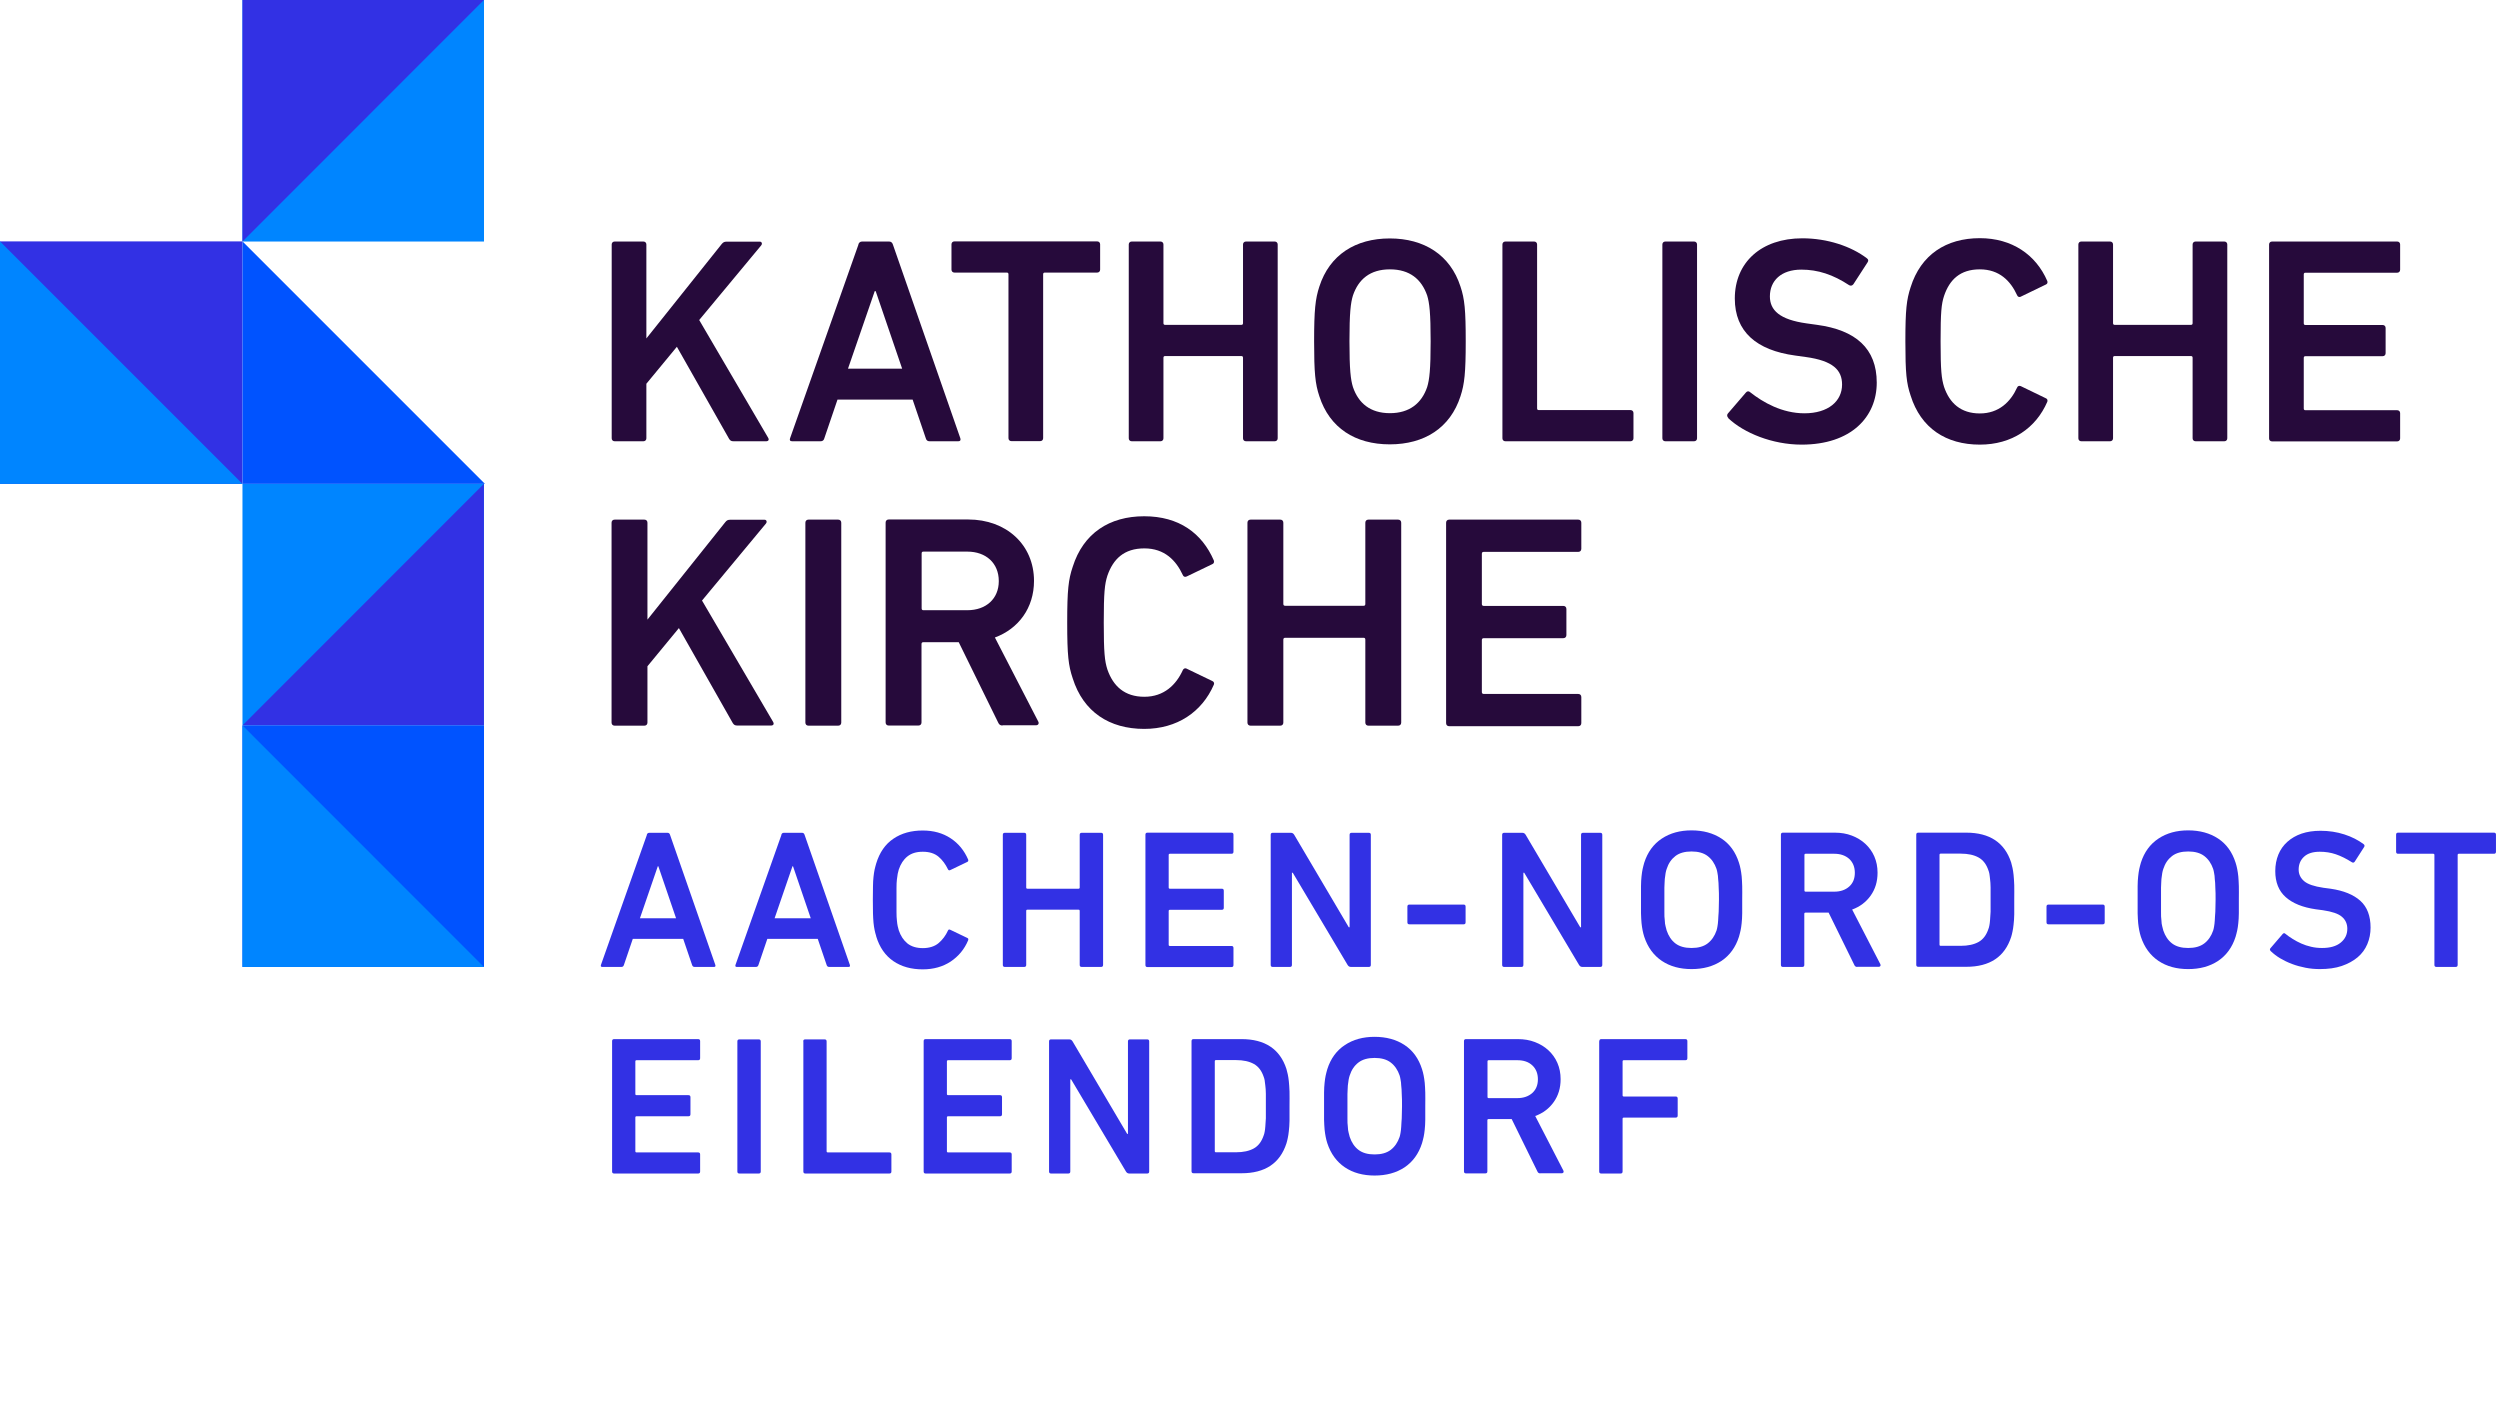
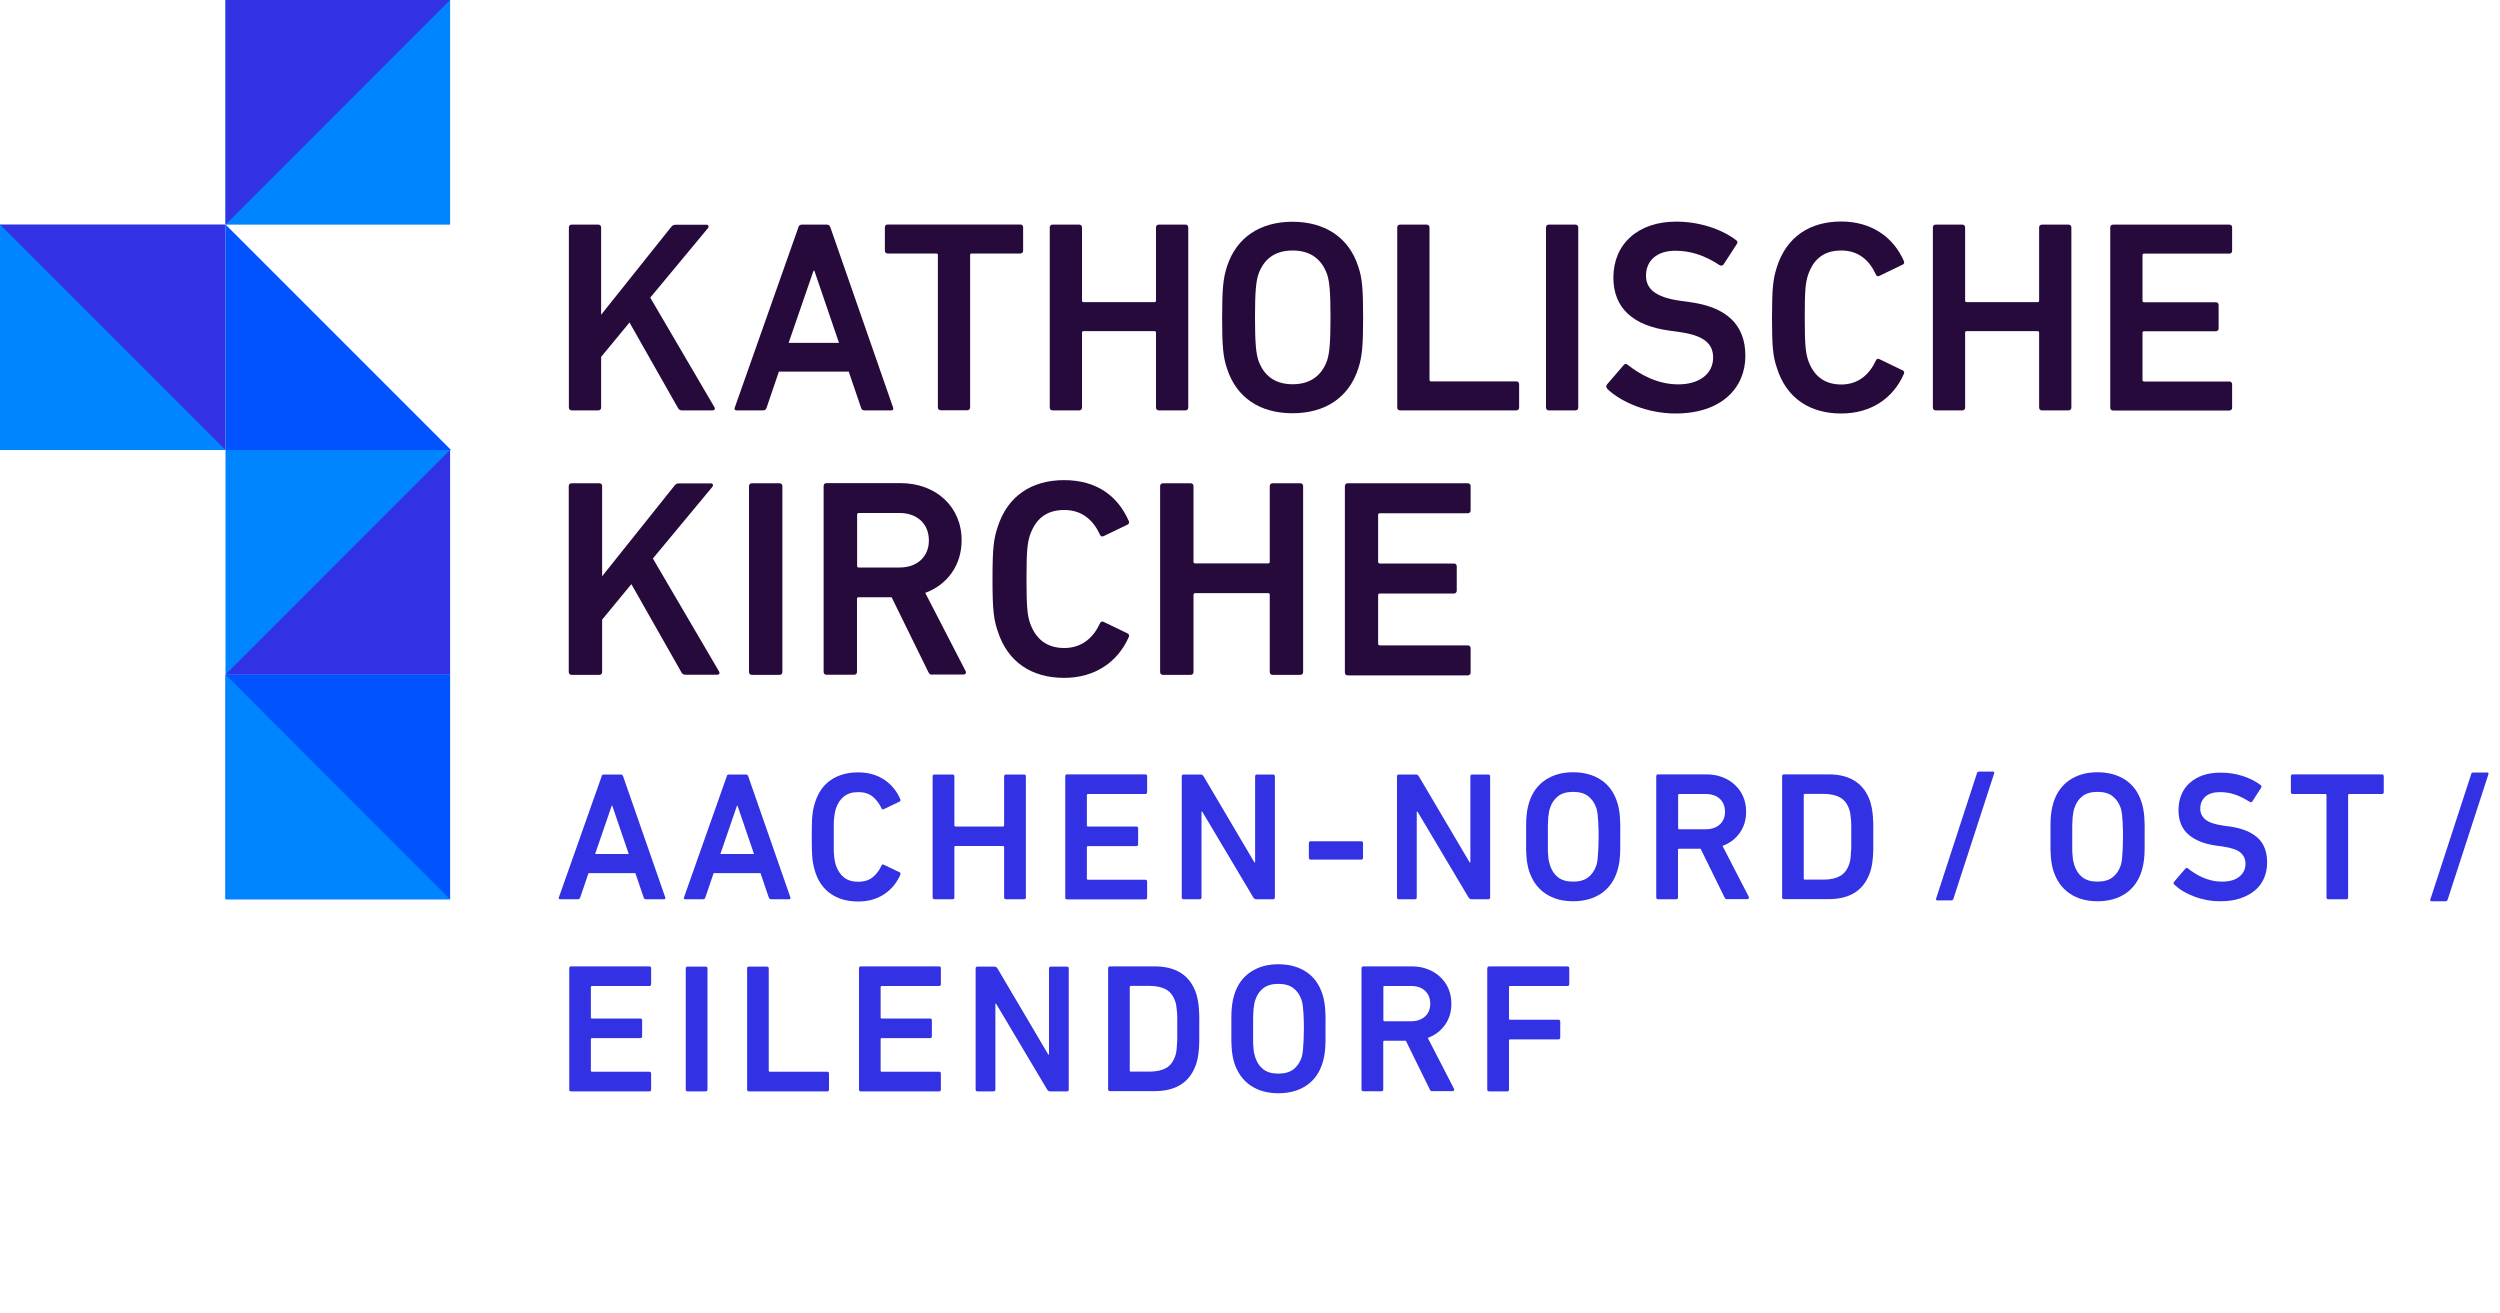
- <svg xmlns="http://www.w3.org/2000/svg" version="1.1" viewBox="0 0 186 105">
+ <svg xmlns="http://www.w3.org/2000/svg" id="Ebene_1" version="1.1" viewBox="0 0 200 105">
  <defs>
    <style>
      .st0 {
        fill: #0085ff;
      }

      .st1 {
        fill: #0053ff;
      }

      .st2 {
        fill: #3231e4;
      }

      .st3 {
        fill: #260a3b;
      }
    </style>
  </defs>
  <path class="st3" d="M45.5,38.89c0-.14.09-.23.23-.23h2.21c.14,0,.23.09.23.23v7.21l5.79-7.25c.11-.14.2-.18.36-.18h2.57c.14,0,.2.16.09.29l-4.75,5.72,5.29,9.03c.09.16.02.27-.16.27h-2.5c-.18,0-.25-.05-.34-.18l-4.01-7.07-2.34,2.84v4.19c0,.14-.09.23-.23.23h-2.21c-.14,0-.23-.09-.23-.23,0,0,0-14.87,0-14.87Z" />
  <path class="st3" d="M59.92,38.89c0-.14.09-.23.23-.23h2.21c.14,0,.23.09.23.23v14.87c0,.14-.09.23-.23.23h-2.21c-.14,0-.23-.09-.23-.23v-14.87Z" />
-   <path class="st3" d="M74.6,53.98c-.18,0-.27-.07-.34-.23l-2.93-5.97h-2.64c-.09,0-.13.05-.13.14v5.83c0,.14-.09.23-.23.23h-2.21c-.14,0-.23-.09-.23-.23v-14.87c0-.14.09-.23.23-.23h5.92c2.82,0,4.89,1.87,4.89,4.57,0,2.01-1.15,3.56-2.91,4.21l3.22,6.24c.09.16,0,.29-.16.29h-2.5l.02.02ZM74.31,43.23c0-1.33-.95-2.19-2.34-2.19h-3.27c-.09,0-.13.04-.13.14v4.08c0,.09.04.14.13.14h3.27c1.4,0,2.34-.86,2.34-2.16h0Z" />
+   <path class="st3" d="M74.6,53.98c-.18,0-.27-.07-.34-.23l-2.93-5.97h-2.64c-.09,0-.13.05-.13.14v5.83c0,.14-.09.23-.23.23h-2.21c-.14,0-.23-.09-.23-.23v-14.87c0-.14.09-.23.23-.23h5.92c2.82,0,4.89,1.87,4.89,4.57,0,2.01-1.15,3.56-2.91,4.21l3.22,6.24c.09.16,0,.29-.16.29h-2.5s.02.02.02.02ZM74.31,43.23c0-1.33-.95-2.19-2.34-2.19h-3.27c-.09,0-.13.04-.13.14v4.08c0,.09.04.14.13.14h3.27c1.4,0,2.34-.86,2.34-2.16h0Z" />
  <path class="st3" d="M79.4,46.32c0-2.43.09-3.2.41-4.15.79-2.5,2.73-3.76,5.32-3.76s4.3,1.26,5.18,3.29c.04.11,0,.23-.11.27l-1.91.92c-.14.07-.25,0-.29-.11-.5-1.08-1.35-1.98-2.86-1.98s-2.32.79-2.75,2.03c-.2.63-.27,1.24-.27,3.49s.07,2.86.27,3.49c.43,1.24,1.28,2.03,2.75,2.03s2.37-.9,2.86-1.98c.05-.11.16-.18.29-.11l1.91.92c.11.05.16.16.11.27-.88,2.03-2.73,3.29-5.18,3.29-2.59,0-4.53-1.26-5.32-3.76-.32-.95-.41-1.71-.41-4.14h0Z" />
-   <path class="st3" d="M92.81,38.89c0-.14.09-.23.23-.23h2.21c.14,0,.23.09.23.23v6.04c0,.09.04.14.14.14h5.83c.09,0,.13-.04.13-.14v-6.04c0-.14.09-.23.23-.23h2.21c.14,0,.23.09.23.23v14.87c0,.14-.09.23-.23.23h-2.21c-.14,0-.23-.09-.23-.23v-6.17c0-.09-.04-.14-.13-.14h-5.83c-.09,0-.14.05-.14.14v6.17c0,.14-.09.23-.23.23h-2.21c-.14,0-.23-.09-.23-.23v-14.87Z" />
-   <path class="st3" d="M107.59,38.89c0-.14.09-.23.23-.23h9.6c.14,0,.23.09.23.23v1.94c0,.14-.09.23-.23.23h-7.03c-.09,0-.14.04-.14.14v3.74c0,.09.05.14.14.14h5.92c.14,0,.23.09.23.23v1.94c0,.14-.09.23-.23.23h-5.92c-.09,0-.14.05-.14.14v3.87c0,.09.05.14.14.14h7.03c.14,0,.23.09.23.23v1.94c0,.14-.09.23-.23.23h-9.6c-.14,0-.23-.09-.23-.23v-14.91Z" />
-   <path class="st3" d="M45.51,18.19c0-.13.09-.22.22-.22h2.14c.13,0,.22.09.22.22v6.99l5.61-7.03c.11-.13.2-.17.35-.17h2.49c.13,0,.2.15.09.28l-4.61,5.55,5.13,8.76c.09.15.02.26-.15.26h-2.42c-.17,0-.24-.04-.33-.17l-3.89-6.86-2.27,2.75v4.06c0,.13-.09.22-.22.22h-2.14c-.13,0-.22-.09-.22-.22,0,0,0-14.42,0-14.42Z" />
+   <path class="st3" d="M92.81,38.89c0-.14.09-.23.23-.23h2.21c.14,0,.23.09.23.23v6.04c0,.09.04.14.14.14h5.83c.09,0,.13-.04.13-.14v-6.04c0-.14.09-.23.23-.23h2.21c.14,0,.23.09.23.23v14.87c0,.14-.09.23-.23.23h-2.21c-.14,0-.23-.09-.23-.23v-6.17c0-.09-.04-.14-.13-.14h-5.83c-.09,0-.14.05-.14.14v6.17c0,.14-.09.23-.23.23h-2.21c-.14,0-.23-.09-.23-.23,0,0,0-14.87,0-14.87Z" />
+   <path class="st3" d="M107.59,38.89c0-.14.09-.23.23-.23h9.6c.14,0,.23.09.23.23v1.94c0,.14-.09.23-.23.23h-7.03c-.09,0-.14.04-.14.14v3.74c0,.09.05.14.14.14h5.92c.14,0,.23.09.23.23v1.94c0,.14-.09.23-.23.23h-5.92c-.09,0-.14.05-.14.14v3.87c0,.09.05.14.14.14h7.03c.14,0,.23.09.23.23v1.94c0,.14-.09.23-.23.23h-9.6c-.14,0-.23-.09-.23-.23,0,0,0-14.91,0-14.91Z" />
+   <path class="st3" d="M45.51,18.19c0-.13.09-.22.22-.22h2.14c.13,0,.22.09.22.22v6.99l5.61-7.03c.11-.13.2-.17.35-.17h2.49c.13,0,.2.15.09.28l-4.61,5.55,5.13,8.76c.09.15.02.26-.15.26h-2.42c-.17,0-.24-.04-.33-.17l-3.89-6.86-2.27,2.75v4.06c0,.13-.09.22-.22.22h-2.14c-.13,0-.22-.09-.22-.22v-14.42Z" />
  <path class="st3" d="M63.86,18.19c.04-.13.13-.22.28-.22h2.01c.15,0,.24.09.28.22l5.02,14.42c.04.13,0,.22-.15.22h-2.14c-.15,0-.24-.07-.28-.22l-.98-2.88h-5.59l-.98,2.88c-.04.15-.13.22-.28.22h-2.12c-.15,0-.2-.09-.15-.22l5.09-14.42h0ZM67.12,27.43l-1.97-5.77h-.07l-1.99,5.77h4.03Z" />
  <path class="st3" d="M75.25,32.82c-.13,0-.22-.09-.22-.22v-12.19c0-.09-.04-.13-.13-.13h-3.89c-.13,0-.22-.09-.22-.22v-1.88c0-.13.09-.22.22-.22h10.62c.13,0,.22.09.22.22v1.88c0,.13-.09.22-.22.22h-3.89c-.09,0-.13.04-.13.13v12.19c0,.13-.09.22-.22.22h-2.14Z" />
-   <path class="st3" d="M83.98,18.19c0-.13.09-.22.22-.22h2.14c.13,0,.22.09.22.22v5.85c0,.09.04.13.13.13h5.66c.09,0,.13-.04.13-.13v-5.85c0-.13.09-.22.22-.22h2.14c.13,0,.22.09.22.22v14.42c0,.13-.09.22-.22.22h-2.14c-.13,0-.22-.09-.22-.22v-5.99c0-.09-.04-.13-.13-.13h-5.66c-.09,0-.13.04-.13.13v5.99c0,.13-.09.22-.22.22h-2.14c-.13,0-.22-.09-.22-.22,0,0,0-14.42,0-14.42Z" />
+   <path class="st3" d="M83.98,18.19c0-.13.09-.22.22-.22h2.14c.13,0,.22.09.22.22v5.85c0,.09.04.13.13.13h5.66c.09,0,.13-.04.13-.13v-5.85c0-.13.09-.22.22-.22h2.14c.13,0,.22.09.22.22v14.42c0,.13-.09.22-.22.22h-2.14c-.13,0-.22-.09-.22-.22v-5.99c0-.09-.04-.13-.13-.13h-5.66c-.09,0-.13.04-.13.13v5.99c0,.13-.09.22-.22.22h-2.14c-.13,0-.22-.09-.22-.22v-14.42Z" />
  <path class="st3" d="M98.16,29.48c-.31-.92-.39-1.75-.39-4.08s.09-3.17.39-4.08c.76-2.36,2.69-3.58,5.24-3.58s4.5,1.22,5.26,3.58c.31.92.39,1.75.39,4.08s-.09,3.17-.39,4.08c-.76,2.36-2.69,3.58-5.26,3.58s-4.48-1.22-5.24-3.58ZM106.18,28.8c.17-.55.26-1.31.26-3.41s-.09-2.86-.26-3.41c-.42-1.2-1.29-1.94-2.77-1.94s-2.34.74-2.75,1.94c-.17.55-.26,1.29-.26,3.41s.09,2.86.26,3.41c.41,1.2,1.29,1.94,2.75,1.94s2.36-.74,2.77-1.94Z" />
  <path class="st3" d="M111.78,18.19c0-.13.09-.22.22-.22h2.14c.13,0,.22.09.22.22v12.19c0,.09.04.13.13.13h6.82c.13,0,.22.09.22.22v1.88c0,.13-.09.22-.22.22h-9.31c-.13,0-.22-.09-.22-.22v-14.42h0Z" />
  <path class="st3" d="M123.68,18.19c0-.13.09-.22.22-.22h2.14c.13,0,.22.09.22.22v14.42c0,.13-.09.22-.22.22h-2.14c-.13,0-.22-.09-.22-.22v-14.42Z" />
  <path class="st3" d="M128.59,31.1c-.09-.09-.13-.22-.04-.33l1.35-1.57c.09-.11.22-.11.31-.02.96.76,2.38,1.57,4.04,1.57,1.77,0,2.8-.9,2.8-2.14,0-1.07-.66-1.77-2.71-2.05l-.79-.11c-2.86-.39-4.48-1.77-4.48-4.24,0-2.69,1.97-4.48,5.02-4.48,1.86,0,3.63.59,4.81,1.49.11.09.13.17.04.31l-1.05,1.62c-.09.11-.2.13-.31.07-1.2-.79-2.32-1.16-3.56-1.16-1.51,0-2.34.83-2.34,1.99,0,1.03.72,1.73,2.73,2.01l.79.11c2.86.39,4.43,1.75,4.43,4.3s-1.9,4.61-5.59,4.61c-2.18,0-4.3-.87-5.46-1.97h.01Z" />
-   <path class="st3" d="M141.76,25.39c0-2.36.09-3.1.39-4.02.76-2.42,2.64-3.65,5.15-3.65,2.38,0,4.17,1.22,5.02,3.19.04.11,0,.22-.11.26l-1.86.9c-.13.07-.24,0-.28-.11-.48-1.05-1.31-1.92-2.77-1.92s-2.25.76-2.66,1.97c-.2.61-.26,1.2-.26,3.39s.07,2.77.26,3.39c.41,1.2,1.24,1.97,2.66,1.97s2.29-.87,2.77-1.92c.04-.11.15-.17.28-.11l1.86.9c.11.04.15.15.11.26-.85,1.97-2.64,3.19-5.02,3.19-2.51,0-4.39-1.22-5.15-3.65-.31-.92-.39-1.66-.39-4.02v-.02Z" />
+   <path class="st3" d="M141.76,25.39c0-2.36.09-3.1.39-4.02.76-2.42,2.64-3.65,5.15-3.65,2.38,0,4.17,1.22,5.02,3.19.04.11,0,.22-.11.26l-1.86.9c-.13.07-.24,0-.28-.11-.48-1.05-1.31-1.92-2.77-1.92s-2.25.76-2.66,1.97c-.2.61-.26,1.2-.26,3.39s.07,2.77.26,3.39c.41,1.2,1.24,1.97,2.66,1.97s2.29-.87,2.77-1.92c.04-.11.15-.17.28-.11l1.86.9c.11.04.15.15.11.26-.85,1.97-2.64,3.19-5.02,3.19-2.51,0-4.39-1.22-5.15-3.65-.31-.92-.39-1.66-.39-4.02,0,0,0-.02,0-.02Z" />
  <path class="st3" d="M154.63,18.19c0-.13.09-.22.22-.22h2.14c.13,0,.22.09.22.22v5.85c0,.09.04.13.13.13h5.66c.09,0,.13-.04.13-.13v-5.85c0-.13.09-.22.22-.22h2.14c.13,0,.22.09.22.22v14.42c0,.13-.09.22-.22.22h-2.14c-.13,0-.22-.09-.22-.22v-5.99c0-.09-.04-.13-.13-.13h-5.66c-.09,0-.13.04-.13.13v5.99c0,.13-.09.22-.22.22h-2.14c-.13,0-.22-.09-.22-.22v-14.42Z" />
  <path class="st3" d="M168.82,18.19c0-.13.09-.22.22-.22h9.31c.13,0,.22.09.22.22v1.88c0,.13-.09.22-.22.22h-6.82c-.09,0-.13.04-.13.13v3.63c0,.09.04.13.13.13h5.74c.13,0,.22.09.22.22v1.88c0,.13-.09.22-.22.22h-5.74c-.09,0-.13.04-.13.13v3.76c0,.09.04.13.13.13h6.82c.13,0,.22.09.22.22v1.88c0,.13-.09.22-.22.22h-9.31c-.13,0-.22-.09-.22-.22v-14.42h0Z" />
  <g>
    <rect class="st2" y="17.96" width="18.04" height="18.04" />
    <polygon class="st0" points="0 17.96 0 36 18.04 36 0 17.96" />
  </g>
  <g>
    <rect class="st0" x="18.04" width="17.97" height="17.97" />
    <polyline class="st2" points="36 0 18.04 0 18.04 17.97" />
  </g>
  <g>
    <rect class="st0" x="18.04" y="36" width="17.97" height="17.97" />
    <polyline class="st2" points="18.04 53.97 36 53.97 36 36" />
  </g>
  <g>
    <rect class="st1" x="18.04" y="53.97" width="17.97" height="17.97" />
    <polyline class="st0" points="36 71.94 18.04 71.94 18.04 53.97" />
  </g>
  <polygon class="st1" points="18.04 36 36.08 36 18.04 17.96 18.04 36" />
  <g>
-     <path class="st2" d="M48.12,62.11c.03-.1.09-.15.19-.15h1.35c.1,0,.16.05.19.15l3.37,9.68c.03.1,0,.15-.1.15h-1.44c-.1,0-.16-.05-.19-.15l-.66-1.94h-3.75l-.66,1.94c-.03.1-.09.15-.19.15h-1.42c-.1,0-.13-.05-.1-.15l3.42-9.68h0ZM50.3,68.32l-1.32-3.87h-.04l-1.33,3.87h2.7,0Z" />
-     <path class="st2" d="M58.13,62.11c.03-.1.09-.15.19-.15h1.35c.1,0,.16.05.19.15l3.37,9.68c.03.1,0,.15-.1.15h-1.44c-.1,0-.16-.05-.19-.15l-.66-1.94h-3.75l-.66,1.94c-.03.1-.09.15-.19.15h-1.42c-.1,0-.13-.05-.1-.15l3.42-9.68h0ZM60.32,68.32l-1.32-3.87h-.04l-1.33,3.87h2.7,0Z" />
-     <path class="st2" d="M65.19,69.65c-.05-.16-.09-.31-.12-.46-.03-.15-.06-.33-.08-.53s-.03-.44-.04-.71c0-.27-.01-.6-.01-1.01s0-.72.01-1c0-.27.02-.51.04-.71.02-.2.05-.38.08-.53s.08-.31.12-.46c.25-.82.68-1.44,1.28-1.84.6-.41,1.33-.61,2.18-.61.8,0,1.49.19,2.08.58.58.38,1.01.91,1.3,1.58.03.09,0,.15-.07.18l-1.25.6c-.09.05-.15.02-.19-.07-.17-.35-.39-.66-.68-.91s-.68-.38-1.18-.38-.86.12-1.15.35c-.29.23-.5.56-.64.97-.03.11-.06.21-.08.32s-.04.25-.06.42-.03.38-.03.62v1.83c0,.24.01.44.03.61s.03.31.06.42.05.22.08.31c.14.41.35.73.64.97.29.23.67.35,1.15.35s.89-.13,1.18-.38.52-.56.68-.91c.04-.1.1-.12.19-.07l1.25.6c.08.03.1.09.07.18-.28.67-.72,1.19-1.3,1.58-.58.38-1.27.58-2.08.58-.85,0-1.58-.2-2.18-.61s-1.03-1.02-1.28-1.84v-.02Z" />
+     <path class="st2" d="M48.12,62.11c.03-.1.09-.15.19-.15h1.35c.1,0,.16.05.19.15l3.37,9.68c.03.1,0,.15-.1.15h-1.44c-.1,0-.16-.05-.19-.15l-.66-1.94h-3.75l-.66,1.94c-.03.1-.09.15-.19.15h-1.42c-.1,0-.13-.05-.1-.15l3.42-9.68h-.01ZM50.3,68.32l-1.32-3.87h-.04l-1.33,3.87h2.7,0Z" />
+     <path class="st2" d="M58.13,62.11c.03-.1.09-.15.19-.15h1.35c.1,0,.16.05.19.15l3.37,9.68c.03.1,0,.15-.1.15h-1.44c-.1,0-.16-.05-.19-.15l-.66-1.94h-3.75l-.66,1.94c-.03.1-.09.15-.19.15h-1.42c-.1,0-.13-.05-.1-.15l3.42-9.68h-.01ZM60.32,68.32l-1.32-3.87h-.04l-1.33,3.87h2.7,0Z" />
+     <path class="st2" d="M65.19,69.65c-.05-.16-.09-.31-.12-.46-.03-.15-.06-.33-.08-.53s-.03-.44-.04-.71c0-.27-.01-.6-.01-1.01s0-.72.01-1c0-.27.02-.51.04-.71.02-.2.05-.38.08-.53s.08-.31.12-.46c.25-.82.68-1.44,1.28-1.84.6-.41,1.33-.61,2.18-.61.8,0,1.49.19,2.08.58.58.38,1.01.91,1.3,1.58.03.09,0,.15-.07.18l-1.25.6c-.09.05-.15.02-.19-.07-.17-.35-.39-.66-.68-.91s-.68-.38-1.18-.38-.86.12-1.15.35-.5.56-.64.97c-.03.11-.06.21-.08.32s-.04.25-.06.42-.03.38-.03.62v1.83c0,.24.01.44.03.61s.03.31.06.42.05.22.08.31c.14.41.35.73.64.97.29.23.67.35,1.15.35s.89-.13,1.18-.38.52-.56.68-.91c.04-.1.1-.12.19-.07l1.25.6c.08.03.1.09.07.18-.28.67-.72,1.19-1.3,1.58-.58.38-1.27.58-2.08.58-.85,0-1.58-.2-2.18-.61s-1.03-1.02-1.28-1.84v-.02Z" />
    <path class="st2" d="M74.61,62.11c0-.1.05-.15.15-.15h1.44c.1,0,.15.05.15.15v3.92c0,.06.03.09.09.09h3.8c.06,0,.09-.03.09-.09v-3.92c0-.1.05-.15.15-.15h1.44c.1,0,.15.05.15.15v9.68c0,.1-.05.15-.15.15h-1.44c-.1,0-.15-.05-.15-.15v-4.02c0-.06-.03-.09-.09-.09h-3.8c-.06,0-.09.03-.09.09v4.02c0,.1-.05.15-.15.15h-1.44c-.1,0-.15-.05-.15-.15v-9.68Z" />
    <path class="st2" d="M85.22,62.1c0-.1.05-.15.15-.15h6.25c.1,0,.15.05.15.15v1.27c0,.1-.05.15-.15.15h-4.58c-.06,0-.09.03-.09.09v2.42c0,.06.03.09.09.09h3.86c.1,0,.15.05.15.15v1.27c0,.1-.05.15-.15.15h-3.86c-.06,0-.09.03-.09.09v2.51c0,.06.03.09.09.09h4.58c.1,0,.15.05.15.15v1.27c0,.1-.05.15-.15.15h-6.25c-.1,0-.15-.05-.15-.15v-9.69h0Z" />
-     <path class="st2" d="M94.54,62.11c0-.1.05-.15.15-.15h1.35c.11,0,.19.05.25.15l4.06,6.88h.06v-6.88c0-.1.05-.15.15-.15h1.28c.1,0,.15.05.15.15v9.68c0,.1-.05.15-.15.15h-1.33c-.11,0-.19-.05-.25-.15l-4.08-6.86h-.06v6.86c0,.1-.05.15-.15.15h-1.28c-.1,0-.15-.05-.15-.15v-9.68Z" />
+     <path class="st2" d="M94.54,62.11c0-.1.05-.15.15-.15h1.35c.11,0,.19.05.25.15l4.06,6.88h.06v-6.88c0-.1.05-.15.15-.15h1.28c.1,0,.15.05.15.15v9.68c0,.1-.05.15-.15.15h-1.33c-.11,0-.19-.05-.25-.15l-4.08-6.86h-.06v6.86c0,.1-.05.15-.15.15h-1.28c-.1,0-.15-.05-.15-.15,0,0,0-9.68,0-9.68Z" />
+     <path class="st2" d="M158.14,61.88c.03-.1.09-.15.19-.15h1.1c.1,0,.13.05.1.15l-3.25,10c-.03.1-.09.15-.19.15h-1.1c-.1,0-.13-.05-.1-.15l3.26-10h0Z" />
    <path class="st2" d="M104.71,68.62v-1.17c0-.1.05-.15.15-.15h4.03c.1,0,.15.05.15.15v1.17c0,.1-.05.15-.15.15h-4.03c-.1,0-.15-.05-.15-.15Z" />
-     <path class="st2" d="M111.76,62.11c0-.1.05-.15.15-.15h1.35c.11,0,.19.05.25.15l4.06,6.88h.06v-6.88c0-.1.05-.15.15-.15h1.28c.1,0,.15.05.15.15v9.68c0,.1-.05.15-.15.15h-1.33c-.11,0-.19-.05-.25-.15l-4.08-6.86h-.06v6.86c0,.1-.05.15-.15.15h-1.28c-.1,0-.15-.05-.15-.15v-9.68Z" />
-     <path class="st2" d="M125.85,72.1c-.86,0-1.6-.2-2.21-.61s-1.05-1.01-1.31-1.8c-.05-.16-.09-.31-.12-.47s-.06-.34-.08-.54c-.02-.21-.03-.45-.04-.73,0-.28,0-.61,0-1.01s0-.73,0-1.01.02-.52.04-.73c.02-.21.05-.39.08-.54.03-.16.08-.31.12-.47.25-.79.69-1.39,1.31-1.8s1.35-.61,2.21-.61,1.61.2,2.23.61,1.05,1.01,1.3,1.8c.05.16.09.31.12.47s.06.34.08.54c.02.21.03.45.04.73s0,.61,0,1.01,0,.73,0,1.01c0,.28-.02.52-.04.73-.02.21-.05.39-.08.54-.03.16-.08.31-.12.47-.25.79-.69,1.39-1.3,1.8-.62.41-1.36.61-2.23.61ZM125.85,70.53c.5,0,.9-.11,1.2-.34.3-.23.52-.55.66-.96.03-.09.05-.19.07-.31s.04-.26.05-.44c0-.18.03-.39.04-.64,0-.25.02-.55.02-.9s0-.65-.02-.9c0-.25-.02-.46-.04-.64,0-.18-.03-.32-.05-.44s-.04-.22-.07-.31c-.14-.41-.36-.73-.66-.96-.3-.23-.7-.34-1.2-.34s-.9.11-1.2.34c-.3.23-.52.55-.65.96-.03.09-.06.19-.08.31s-.04.26-.06.44c0,.17-.03.39-.03.64v1.8c0,.25,0,.46.03.64,0,.17.03.32.06.44s.05.22.08.31c.14.41.35.73.65.96.3.23.7.34,1.2.34Z" />
-     <path class="st2" d="M138.18,71.94c-.11,0-.18-.05-.22-.15l-1.91-3.89h-1.72c-.06,0-.09.03-.09.09v3.8c0,.1-.05.15-.15.15h-1.44c-.1,0-.15-.05-.15-.15v-9.69c0-.1.05-.15.15-.15h3.86c.46,0,.88.07,1.27.22s.72.35,1,.61.51.57.67.94.24.77.24,1.21c0,.66-.17,1.22-.51,1.7-.34.48-.8.83-1.38,1.04l2.1,4.07s.03.09,0,.13-.06.06-.11.06h-1.63.02ZM136.47,66.34c.46,0,.83-.13,1.11-.38s.42-.59.42-1.02-.14-.78-.42-1.04c-.28-.25-.65-.38-1.11-.38h-2.13c-.06,0-.09.03-.09.09v2.64c0,.06.03.09.09.09h2.13Z" />
-     <path class="st2" d="M142.57,62.1c0-.1.05-.15.15-.15h3.57c1.74,0,2.86.74,3.34,2.22.04.13.07.26.1.4s.06.32.08.52c.02.21.04.46.05.76s0,.66,0,1.09,0,.8,0,1.09c0,.3-.03.55-.05.76s-.05.38-.08.52-.06.28-.1.4c-.48,1.48-1.59,2.22-3.34,2.22h-3.57c-.1,0-.15-.05-.15-.15v-9.69h0ZM144.3,70.28c0,.06.03.09.09.09h1.48c.56,0,1-.1,1.34-.29s.58-.52.73-.97c.03-.07.05-.15.07-.26s.04-.23.05-.4.03-.36.04-.61c0-.24,0-.55,0-.91s0-.66,0-.91c0-.24-.02-.45-.04-.61s-.03-.3-.05-.4-.04-.18-.07-.25c-.15-.45-.39-.77-.73-.96s-.78-.29-1.34-.29h-1.48c-.06,0-.09.03-.09.09v6.67h0Z" />
-     <path class="st2" d="M152.26,68.62v-1.17c0-.1.05-.15.15-.15h4.03c.1,0,.15.05.15.15v1.17c0,.1-.05.15-.15.15h-4.03c-.1,0-.15-.05-.15-.15Z" />
-     <path class="st2" d="M162.8,72.1c-.86,0-1.6-.2-2.21-.61s-1.05-1.01-1.31-1.8c-.05-.16-.09-.31-.12-.47s-.06-.34-.08-.54c-.02-.21-.03-.45-.04-.73,0-.28,0-.61,0-1.01s0-.73,0-1.01.02-.52.04-.73c.02-.21.05-.39.08-.54.03-.16.08-.31.12-.47.25-.79.69-1.39,1.31-1.8s1.35-.61,2.21-.61,1.61.2,2.23.61,1.05,1.01,1.3,1.8c.05.16.09.31.12.47s.06.34.08.54c.02.21.03.45.04.73s0,.61,0,1.01,0,.73,0,1.01c0,.28-.02.52-.04.73-.02.21-.05.39-.08.54-.03.16-.08.31-.12.47-.25.79-.69,1.39-1.3,1.8-.62.41-1.36.61-2.23.61ZM162.8,70.53c.5,0,.9-.11,1.2-.34.3-.23.52-.55.66-.96.03-.09.05-.19.07-.31s.04-.26.05-.44c0-.18.03-.39.04-.64,0-.25.02-.55.02-.9s0-.65-.02-.9c0-.25-.02-.46-.04-.64,0-.18-.03-.32-.05-.44s-.04-.22-.07-.31c-.14-.41-.36-.73-.66-.96-.3-.23-.7-.34-1.2-.34s-.9.11-1.2.34c-.3.23-.52.55-.65.96-.03.09-.06.19-.08.31s-.04.26-.06.44c0,.17-.03.39-.03.64v1.8c0,.25,0,.46.03.64,0,.17.03.32.06.44s.05.22.08.31c.14.41.35.73.65.96.3.23.7.34,1.2.34Z" />
-     <path class="st2" d="M172.61,72.1c-.37,0-.73-.03-1.08-.1s-.69-.16-1-.28c-.32-.12-.61-.26-.88-.42-.27-.16-.5-.34-.7-.53-.08-.08-.09-.15-.03-.22l.91-1.06c.07-.08.14-.08.21-.01.16.13.33.25.54.38.2.13.42.24.64.34s.47.18.73.24c.25.06.52.09.81.09.6,0,1.06-.13,1.39-.4.33-.27.49-.61.49-1.03,0-.36-.13-.66-.4-.89-.26-.23-.74-.39-1.42-.49l-.53-.07c-.97-.14-1.71-.44-2.23-.9-.52-.46-.78-1.11-.78-1.94,0-.45.08-.86.23-1.23s.38-.69.67-.95c.29-.26.65-.47,1.06-.61.42-.14.88-.21,1.4-.21.63,0,1.22.09,1.78.27s1.04.43,1.44.73c.07.06.08.13.03.21l-.7,1.09c-.06.08-.13.09-.21.04-.41-.26-.81-.46-1.19-.59s-.78-.19-1.2-.19c-.51,0-.9.12-1.17.37s-.4.57-.4.96c0,.34.14.63.41.86s.75.39,1.43.49l.53.07c.97.14,1.71.44,2.22.9s.76,1.13.76,1.99c0,.44-.08.85-.24,1.23-.16.38-.4.71-.72.98-.32.27-.72.49-1.19.65s-1.01.23-1.63.23h.02Z" />
-     <path class="st2" d="M181.27,71.94c-.1,0-.15-.05-.15-.15v-8.18c0-.06-.03-.09-.09-.09h-2.61c-.1,0-.15-.05-.15-.15v-1.27c0-.1.05-.15.15-.15h7.13c.1,0,.15.05.15.15v1.27c0,.1-.05.15-.15.15h-2.61c-.06,0-.09.03-.09.09v8.18c0,.1-.05.15-.15.15h-1.44,0Z" />
+     <path class="st2" d="M111.76,62.11c0-.1.05-.15.15-.15h1.35c.11,0,.19.05.25.15l4.06,6.88h.06v-6.88c0-.1.05-.15.15-.15h1.28c.1,0,.15.05.15.15v9.68c0,.1-.05.15-.15.15h-1.33c-.11,0-.19-.05-.25-.15l-4.08-6.86h-.06v6.86c0,.1-.05.15-.15.15h-1.28c-.1,0-.15-.05-.15-.15,0,0,0-9.68,0-9.68Z" />
+     <path class="st2" d="M125.85,72.1c-.86,0-1.6-.2-2.21-.61s-1.05-1.01-1.31-1.8c-.05-.16-.09-.31-.12-.47s-.06-.34-.08-.54c-.02-.21-.03-.45-.04-.73v-2.02c0-.28.02-.52.04-.73.02-.21.05-.39.08-.54.03-.16.08-.31.12-.47.25-.79.69-1.39,1.31-1.8s1.35-.61,2.21-.61,1.61.2,2.23.61c.62.41,1.05,1.01,1.3,1.8.05.16.09.31.12.47s.06.34.08.54c.02.21.03.45.04.73s0,.61,0,1.01v1.01c0,.28-.02.52-.04.73-.02.21-.05.39-.08.54-.03.16-.08.31-.12.47-.25.79-.69,1.39-1.3,1.8-.62.41-1.36.61-2.23.61ZM125.85,70.53c.5,0,.9-.11,1.2-.34.3-.23.52-.55.66-.96.03-.09.05-.19.07-.31s.04-.26.05-.44c0-.18.03-.39.04-.64,0-.25.02-.55.02-.9s0-.65-.02-.9c0-.25-.02-.46-.04-.64,0-.18-.03-.32-.05-.44s-.04-.22-.07-.31c-.14-.41-.36-.73-.66-.96s-.7-.34-1.2-.34-.9.11-1.2.34c-.3.23-.52.55-.65.96-.03.09-.06.19-.08.31s-.04.26-.06.44c0,.17-.03.39-.03.64v1.8c0,.25,0,.46.03.64,0,.17.03.32.06.44s.05.22.08.31c.14.41.35.73.65.96.3.23.7.34,1.2.34Z" />
+     <path class="st2" d="M138.18,71.94c-.11,0-.18-.05-.22-.15l-1.91-3.89h-1.72c-.06,0-.09.03-.09.09v3.8c0,.1-.05.15-.15.15h-1.44c-.1,0-.15-.05-.15-.15v-9.69c0-.1.05-.15.15-.15h3.86c.46,0,.88.07,1.27.22s.72.35,1,.61.51.57.67.94c.16.37.24.77.24,1.21,0,.66-.17,1.22-.51,1.7-.34.48-.8.83-1.38,1.04l2.1,4.07s.03.09,0,.13-.06.06-.11.06h-1.63.02,0ZM136.47,66.34c.46,0,.83-.13,1.11-.38s.42-.59.42-1.02-.14-.78-.42-1.04c-.28-.25-.65-.38-1.11-.38h-2.13c-.06,0-.09.03-.09.09v2.64c0,.06.03.09.09.09h2.13Z" />
+     <path class="st2" d="M142.57,62.1c0-.1.05-.15.15-.15h3.57c1.74,0,2.86.74,3.34,2.22.04.13.07.26.1.4s.06.32.08.52c.02.21.04.46.05.76s0,.66,0,1.09v1.09c0,.3-.03.55-.05.76s-.05.38-.08.52-.06.28-.1.4c-.48,1.48-1.59,2.22-3.34,2.22h-3.57c-.1,0-.15-.05-.15-.15v-9.69h0ZM144.3,70.28c0,.06.03.09.09.09h1.48c.56,0,1-.1,1.34-.29s.58-.52.73-.97c.03-.07.05-.15.07-.26s.04-.23.05-.4.03-.36.04-.61v-1.82c0-.24-.02-.45-.04-.61s-.03-.3-.05-.4-.04-.18-.07-.25c-.15-.45-.39-.77-.73-.96s-.78-.29-1.34-.29h-1.48c-.06,0-.09.03-.09.09v6.67h0Z" />
+     <path class="st2" d="M167.8,72.1c-.86,0-1.6-.2-2.21-.61s-1.05-1.01-1.31-1.8c-.05-.16-.09-.31-.12-.47s-.06-.34-.08-.54c-.02-.21-.03-.45-.04-.73v-2.02c0-.28.02-.52.04-.73.02-.21.05-.39.08-.54.03-.16.08-.31.12-.47.25-.79.69-1.39,1.31-1.8s1.35-.61,2.21-.61,1.61.2,2.23.61,1.05,1.01,1.3,1.8c.05.16.09.31.12.47s.06.34.08.54c.02.21.03.45.04.73s0,.61,0,1.01v1.01c0,.28-.02.52-.04.73-.02.21-.05.39-.08.54-.03.16-.08.31-.12.47-.25.79-.69,1.39-1.3,1.8-.62.41-1.36.61-2.23.61ZM167.8,70.53c.5,0,.9-.11,1.2-.34.3-.23.52-.55.66-.96.03-.09.05-.19.07-.31s.04-.26.05-.44c0-.18.03-.39.04-.64,0-.25.02-.55.02-.9s0-.65-.02-.9c0-.25-.02-.46-.04-.64,0-.18-.03-.32-.05-.44s-.04-.22-.07-.31c-.14-.41-.36-.73-.66-.96s-.7-.34-1.2-.34-.9.11-1.2.34-.52.55-.65.96c-.03.09-.06.19-.08.31s-.04.26-.06.44c0,.17-.03.39-.03.64v1.8c0,.25,0,.46.03.64,0,.17.03.32.06.44s.05.22.08.31c.14.41.35.73.65.96.3.23.7.34,1.2.34Z" />
+     <path class="st2" d="M177.61,72.1c-.37,0-.73-.03-1.08-.1s-.69-.16-1-.28c-.32-.12-.61-.26-.88-.42-.27-.16-.5-.34-.7-.53-.08-.08-.09-.15-.03-.22l.91-1.06c.07-.08.14-.08.21-.01.16.13.33.25.54.38.2.13.42.24.64.34s.47.18.73.24c.25.06.52.09.81.09.6,0,1.06-.13,1.39-.4.33-.27.49-.61.49-1.03,0-.36-.13-.66-.4-.89-.26-.23-.74-.39-1.42-.49l-.53-.07c-.97-.14-1.71-.44-2.23-.9-.52-.46-.78-1.11-.78-1.94,0-.45.08-.86.23-1.23s.38-.69.67-.95c.29-.26.65-.47,1.06-.61.42-.14.88-.21,1.4-.21.63,0,1.22.09,1.78.27s1.04.43,1.44.73c.07.06.08.13.03.21l-.7,1.09c-.06.08-.13.09-.21.04-.41-.26-.81-.46-1.19-.59s-.78-.19-1.2-.19c-.51,0-.9.12-1.17.37s-.4.57-.4.96c0,.34.14.63.41.86s.75.39,1.43.49l.53.07c.97.14,1.71.44,2.22.9s.76,1.13.76,1.99c0,.44-.08.85-.24,1.23-.16.38-.4.71-.72.98-.32.27-.72.49-1.19.65s-1.01.23-1.63.23h.02Z" />
+     <path class="st2" d="M186.27,71.94c-.1,0-.15-.05-.15-.15v-8.18c0-.06-.03-.09-.09-.09h-2.61c-.1,0-.15-.05-.15-.15v-1.27c0-.1.05-.15.15-.15h7.13c.1,0,.15.05.15.15v1.27c0,.1-.05.15-.15.15h-2.61c-.06,0-.09.03-.09.09v8.18c0,.1-.05.15-.15.15h-1.44,0Z" />
    <path class="st2" d="M45.54,77.46c0-.1.05-.15.15-.15h6.25c.1,0,.15.05.15.15v1.27c0,.1-.05.15-.15.15h-4.58c-.06,0-.09.03-.09.09v2.42c0,.06.03.09.09.09h3.86c.1,0,.15.05.15.15v1.27c0,.1-.05.15-.15.15h-3.86c-.06,0-.09.03-.09.09v2.51c0,.06.03.09.09.09h4.58c.1,0,.15.05.15.15v1.27c0,.1-.05.15-.15.15h-6.25c-.1,0-.15-.05-.15-.15v-9.69h0Z" />
    <path class="st2" d="M54.86,77.48c0-.1.05-.15.15-.15h1.44c.1,0,.15.05.15.15v9.68c0,.1-.05.15-.15.15h-1.44c-.1,0-.15-.05-.15-.15v-9.68Z" />
-     <path class="st2" d="M59.76,77.48c0-.1.05-.15.15-.15h1.44c.1,0,.15.05.15.15v8.17c0,.06.03.09.09.09h4.58c.1,0,.15.05.15.15v1.27c0,.1-.05.15-.15.15h-6.25c-.1,0-.15-.05-.15-.15v-9.68h-.01Z" />
+     <path class="st2" d="M59.76,77.48c0-.1.05-.15.15-.15h1.44c.1,0,.15.05.15.15v8.17c0,.06.03.09.09.09h4.58c.1,0,.15.05.15.15v1.27c0,.1-.05.15-.15.15h-6.25c-.1,0-.15-.05-.15-.15v-9.68s0,0,0,0Z" />
    <path class="st2" d="M68.72,77.46c0-.1.05-.15.15-.15h6.25c.1,0,.15.05.15.15v1.27c0,.1-.05.15-.15.15h-4.58c-.06,0-.09.03-.09.09v2.42c0,.06.03.09.09.09h3.86c.1,0,.15.05.15.15v1.27c0,.1-.05.15-.15.15h-3.86c-.06,0-.09.03-.09.09v2.51c0,.06.03.09.09.09h4.58c.1,0,.15.05.15.15v1.27c0,.1-.05.15-.15.15h-6.25c-.1,0-.15-.05-.15-.15v-9.69h0Z" />
    <path class="st2" d="M78.05,77.48c0-.1.05-.15.15-.15h1.35c.11,0,.19.05.25.15l4.06,6.88h.06v-6.88c0-.1.05-.15.15-.15h1.28c.1,0,.15.05.15.15v9.68c0,.1-.05.15-.15.15h-1.33c-.11,0-.19-.05-.25-.15l-4.08-6.86h-.06v6.86c0,.1-.05.15-.15.15h-1.28c-.1,0-.15-.05-.15-.15,0,0,0-9.68,0-9.68Z" />
-     <path class="st2" d="M88.65,77.46c0-.1.05-.15.15-.15h3.57c1.74,0,2.86.74,3.34,2.22.04.13.07.26.1.4s.06.32.08.52c.02.21.04.46.05.76s0,.66,0,1.09,0,.8,0,1.09c0,.3-.03.55-.05.76s-.05.38-.08.52-.06.28-.1.4c-.48,1.48-1.59,2.22-3.34,2.22h-3.57c-.1,0-.15-.05-.15-.15v-9.69h0ZM90.38,85.64c0,.06.03.09.09.09h1.48c.56,0,1-.1,1.34-.29s.58-.52.73-.97c.03-.07.05-.15.07-.26s.04-.23.05-.4.03-.36.04-.61c0-.24,0-.55,0-.91s0-.66,0-.91c0-.24-.02-.45-.04-.61s-.03-.3-.05-.4-.04-.18-.07-.25c-.15-.45-.39-.77-.73-.96s-.78-.29-1.34-.29h-1.48c-.06,0-.09.03-.09.09v6.67h0Z" />
-     <path class="st2" d="M102.27,87.46c-.86,0-1.6-.2-2.21-.61s-1.05-1.01-1.31-1.8c-.05-.16-.09-.31-.12-.47s-.06-.34-.08-.54c-.02-.21-.03-.45-.04-.73,0-.28,0-.61,0-1.01s0-.73,0-1.01.02-.52.04-.73c.02-.21.05-.39.08-.54.03-.16.08-.31.12-.47.25-.79.69-1.39,1.31-1.8s1.35-.61,2.21-.61,1.61.2,2.23.61,1.05,1.01,1.3,1.8c.05.16.09.31.12.47s.06.34.08.54c.02.21.03.45.04.73s0,.61,0,1.01,0,.73,0,1.01c0,.28-.02.52-.04.73-.02.21-.05.39-.08.54-.03.16-.08.31-.12.47-.25.79-.69,1.39-1.3,1.8-.62.41-1.36.61-2.23.61ZM102.27,85.89c.5,0,.9-.11,1.2-.34.3-.23.52-.55.66-.96.03-.09.05-.19.07-.31s.04-.26.05-.44c0-.18.03-.39.04-.64,0-.25.02-.55.02-.9s0-.65-.02-.9c0-.25-.02-.46-.04-.64,0-.18-.03-.32-.05-.44s-.04-.22-.07-.31c-.14-.41-.36-.73-.66-.96-.3-.23-.7-.34-1.2-.34s-.9.11-1.2.34c-.3.23-.52.55-.65.96-.03.09-.06.19-.08.31s-.04.26-.06.44c0,.17-.03.39-.03.64v1.8c0,.25,0,.46.03.64,0,.17.03.32.06.44s.05.22.08.31c.14.41.35.73.65.96.3.23.7.34,1.2.34Z" />
+     <path class="st2" d="M88.65,77.46c0-.1.05-.15.15-.15h3.57c1.74,0,2.86.74,3.34,2.22.04.13.07.26.1.4s.06.32.08.52c.02.21.04.46.05.76s0,.66,0,1.09v1.09c0,.3-.03.55-.05.76s-.05.38-.08.52-.06.28-.1.4c-.48,1.48-1.59,2.22-3.34,2.22h-3.57c-.1,0-.15-.05-.15-.15v-9.69h0ZM90.38,85.64c0,.06.03.09.09.09h1.48c.56,0,1-.1,1.34-.29s.58-.52.73-.97c.03-.07.05-.15.07-.26s.04-.23.05-.4.03-.36.04-.61v-1.82c0-.24-.02-.45-.04-.61s-.03-.3-.05-.4-.04-.18-.07-.25c-.15-.45-.39-.77-.73-.96s-.78-.29-1.34-.29h-1.48c-.06,0-.09.03-.09.09v6.67h0Z" />
+     <path class="st2" d="M102.27,87.46c-.86,0-1.6-.2-2.21-.61s-1.05-1.01-1.31-1.8c-.05-.16-.09-.31-.12-.47s-.06-.34-.08-.54c-.02-.21-.03-.45-.04-.73v-2.02c0-.28.02-.52.04-.73.02-.21.05-.39.08-.54.03-.16.08-.31.12-.47.25-.79.69-1.39,1.31-1.8s1.35-.61,2.21-.61,1.61.2,2.23.61,1.05,1.01,1.3,1.8c.05.16.09.31.12.47s.06.34.08.54c.02.21.03.45.04.73s0,.61,0,1.01v1.01c0,.28-.02.52-.04.73-.02.21-.05.39-.08.54-.03.16-.08.31-.12.47-.25.79-.69,1.39-1.3,1.8-.62.41-1.36.61-2.23.61ZM102.27,85.89c.5,0,.9-.11,1.2-.34.3-.23.52-.55.66-.96.03-.09.05-.19.07-.31s.04-.26.05-.44c0-.18.03-.39.04-.64,0-.25.02-.55.02-.9s0-.65-.02-.9c0-.25-.02-.46-.04-.64,0-.18-.03-.32-.05-.44s-.04-.22-.07-.31c-.14-.41-.36-.73-.66-.96-.3-.23-.7-.34-1.2-.34s-.9.11-1.2.34c-.3.23-.52.55-.65.96-.03.09-.06.19-.08.31s-.04.26-.06.44c0,.17-.03.39-.03.64v1.8c0,.25,0,.46.03.64,0,.17.03.32.06.44s.05.22.08.31c.14.41.35.73.65.96.3.23.7.34,1.2.34Z" />
    <path class="st2" d="M114.6,87.3c-.11,0-.18-.05-.22-.15l-1.91-3.89h-1.72c-.06,0-.09.03-.09.09v3.8c0,.1-.05.15-.15.15h-1.44c-.1,0-.15-.05-.15-.15v-9.69c0-.1.05-.15.15-.15h3.86c.46,0,.88.07,1.27.22s.72.35,1,.61.51.57.67.94.24.77.24,1.21c0,.66-.17,1.22-.51,1.7-.34.48-.8.83-1.38,1.04l2.1,4.07s.03.09,0,.13-.06.06-.11.06h-1.63.02ZM112.89,81.7c.46,0,.83-.13,1.11-.38s.42-.59.42-1.02-.14-.78-.42-1.04-.65-.38-1.11-.38h-2.13c-.06,0-.09.03-.09.09v2.64c0,.06.03.09.09.09h2.13Z" />
-     <path class="st2" d="M118.99,77.46c0-.1.05-.15.15-.15h6.25c.1,0,.15.05.15.15v1.27c0,.1-.05.15-.15.15h-4.58c-.06,0-.09.03-.09.09v2.52c0,.06.03.09.09.09h3.86c.1,0,.15.05.15.15v1.27c0,.1-.05.15-.15.15h-3.86c-.06,0-.09.03-.09.09v3.92c0,.1-.05.15-.15.15h-1.44c-.1,0-.15-.05-.15-.15v-9.69h0Z" />
+     <path class="st2" d="M118.99,77.46c0-.1.05-.15.15-.15h6.25c.1,0,.15.05.15.15v1.27c0,.1-.05.15-.15.15h-4.58c-.06,0-.09.03-.09.09v2.52c0,.06.03.09.09.09h3.86c.1,0,.15.05.15.15v1.27c0,.1-.05.15-.15.15h-3.86c-.06,0-.09.03-.09.09v3.92c0,.1-.05.15-.15.15h-1.44c-.1,0-.15-.05-.15-.15v-9.69h.01Z" />
+     <path class="st2" d="M197.68,61.95c.03-.1.09-.15.19-.15h1.1c.1,0,.13.05.1.15l-3.25,10c-.03.1-.09.15-.19.15h-1.1c-.1,0-.13-.05-.1-.15l3.26-10h0Z" />
  </g>
</svg>
